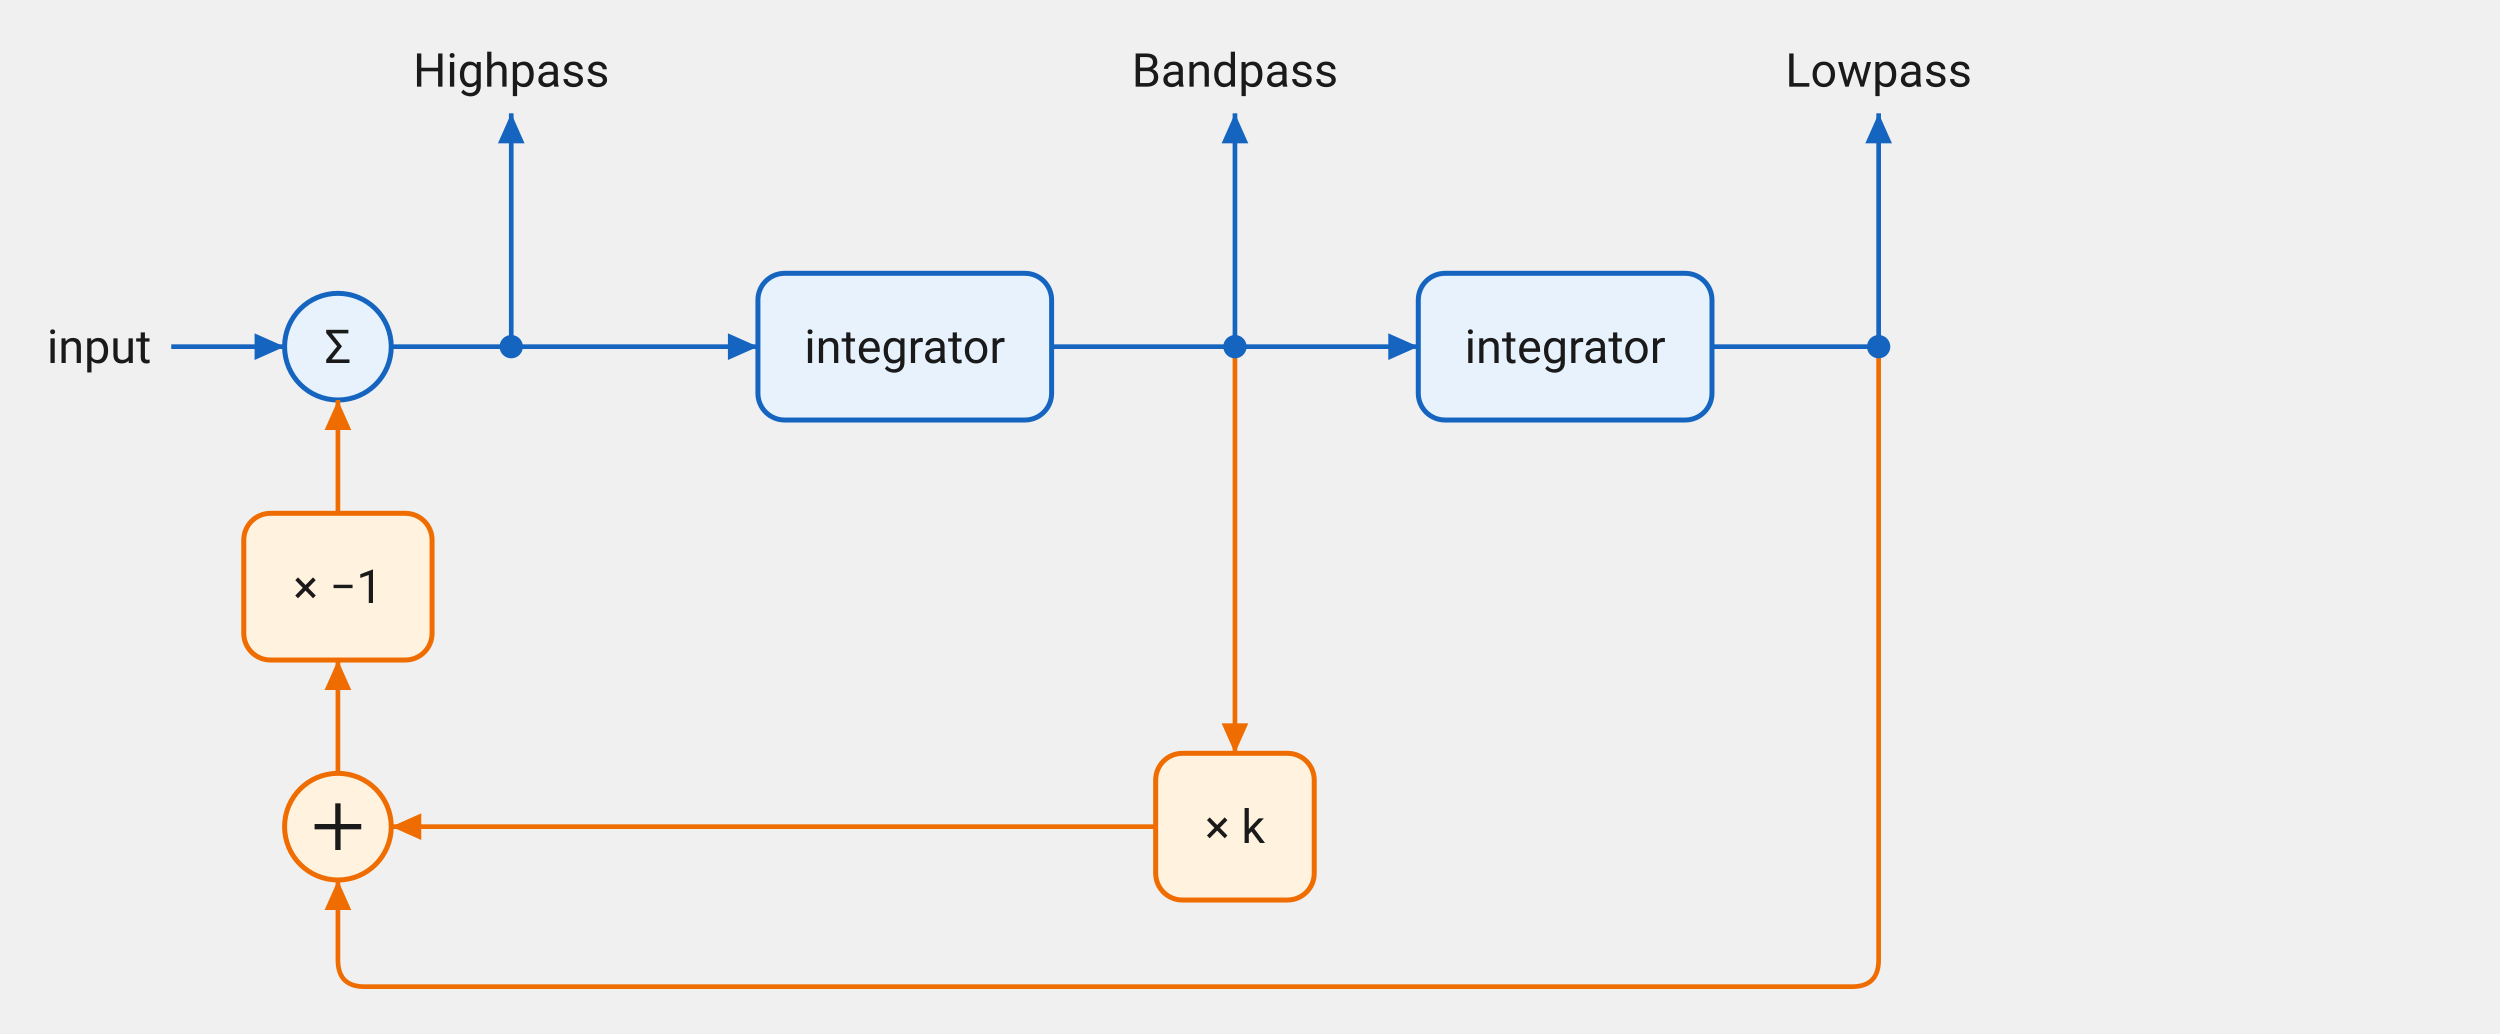
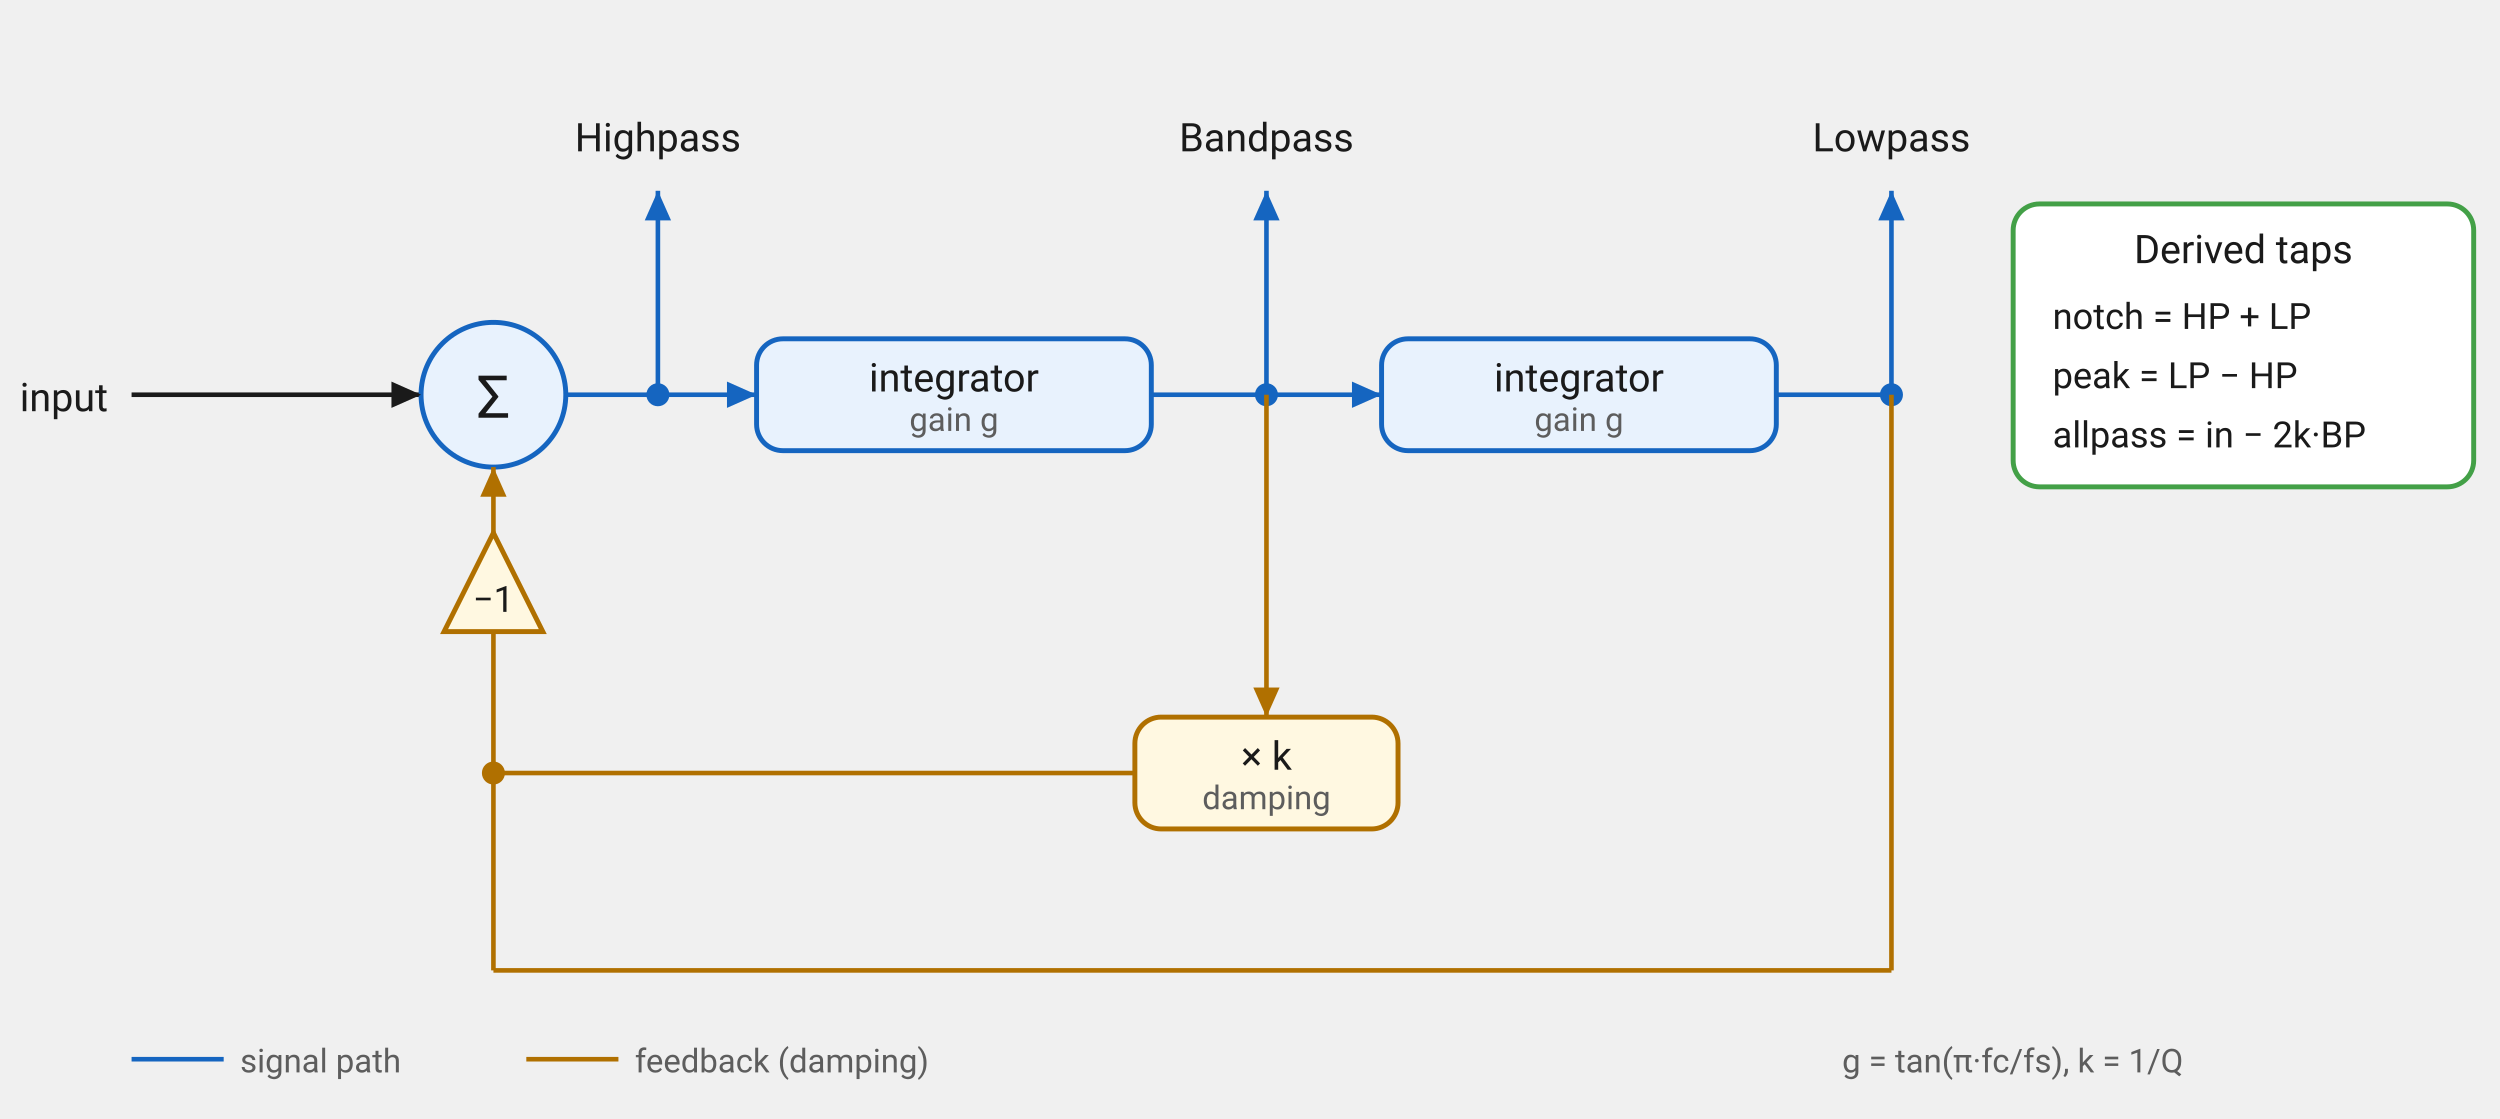
- <svg xmlns="http://www.w3.org/2000/svg" width="750" height="310" viewBox="0 0 750 310" font-family="-apple-system, BlinkMacSystemFont, &quot;Segoe UI&quot;, Roboto, Helvetica, Arial, sans-serif, &quot;Apple Color Emoji&quot;, &quot;Segoe UI Emoji&quot;, &quot;Segoe UI Symbol&quot;" font-size="14">
-   <circle cx="101.375" cy="104" r="16" fill="#e8f2fd" stroke="#1565c0" stroke-width="1.5" />
-   <text x="101.375" y="108.9" text-anchor="middle" fill="#1a1a1a">Σ</text>
-   <rect x="227.375" y="82" width="88.109" height="44" rx="8" fill="#e8f2fd" stroke="#1565c0" stroke-width="1.5" />
-   <text x="271.43" y="108.9" text-anchor="middle" fill="#1a1a1a">integrator</text>
-   <rect x="425.484" y="82" width="88.109" height="44" rx="8" fill="#e8f2fd" stroke="#1565c0" stroke-width="1.5" />
-   <text x="469.539" y="108.9" text-anchor="middle" fill="#1a1a1a">integrator</text>
-   <rect x="73.133" y="154" width="56.484" height="44" rx="8" fill="#fff3e0" stroke="#ef6c00" stroke-width="1.5" />
-   <text x="101.375" y="180.9" text-anchor="middle" fill="#1a1a1a">× −1</text>
-   <circle cx="101.375" cy="248" r="16" fill="#fff3e0" stroke="#ef6c00" stroke-width="1.5" />
-   <line x1="94.375" y1="248" x2="108.375" y2="248" stroke="#1a1a1a" stroke-width="1.6" />
-   <line x1="101.375" y1="241" x2="101.375" y2="255" stroke="#1a1a1a" stroke-width="1.6" />
-   <rect x="346.703" y="226" width="47.562" height="44" rx="8" fill="#fff3e0" stroke="#ef6c00" stroke-width="1.5" />
-   <text x="370.484" y="252.9" text-anchor="middle" fill="#1a1a1a">× k</text>
-   <line x1="51.375" y1="104" x2="85.375" y2="104" stroke="#1565c0" stroke-width="1.4" />
-   <line x1="117.375" y1="104" x2="227.375" y2="104" stroke="#1565c0" stroke-width="1.4" />
-   <line x1="315.484" y1="104" x2="425.484" y2="104" stroke="#1565c0" stroke-width="1.4" />
-   <line x1="513.594" y1="104" x2="563.594" y2="104" stroke="#1565c0" stroke-width="1.4" />
-   <line x1="153.375" y1="104" x2="153.375" y2="34" stroke="#1565c0" stroke-width="1.4" />
-   <line x1="370.484" y1="104" x2="370.484" y2="34" stroke="#1565c0" stroke-width="1.4" />
-   <line x1="563.594" y1="104" x2="563.594" y2="34" stroke="#1565c0" stroke-width="1.4" />
-   <line x1="370.484" y1="104" x2="370.484" y2="226" stroke="#ef6c00" stroke-width="1.4" />
-   <line x1="346.703" y1="248" x2="117.375" y2="248" stroke="#ef6c00" stroke-width="1.4" />
-   <path d="M 563.59 104 L 563.59 288 Q 563.59 296 555.59 296 L 109.38 296 Q 101.38 296 101.38 288 L 101.38 264" fill="none" stroke="#ef6c00" stroke-width="1.4" />
-   <line x1="101.375" y1="232" x2="101.375" y2="198" stroke="#ef6c00" stroke-width="1.4" />
-   <line x1="101.375" y1="154" x2="101.375" y2="120" stroke="#ef6c00" stroke-width="1.4" />
-   <circle cx="153.375" cy="104" r="3.5" fill="#1565c0" />
-   <circle cx="370.484" cy="104" r="3.5" fill="#1565c0" />
-   <circle cx="563.594" cy="104" r="3.5" fill="#1565c0" />
-   <text x="45.375" y="108.9" text-anchor="end" fill="#1a1a1a">input</text>
-   <text x="153.375" y="26" text-anchor="middle" fill="#1a1a1a">Highpass</text>
-   <text x="370.484" y="26" text-anchor="middle" fill="#1a1a1a">Bandpass</text>
-   <text x="563.594" y="26" text-anchor="middle" fill="#1a1a1a">Lowpass</text>
-   <polygon points="85.375,104 76.375,108 76.375,100" fill="#1565c0" />
-   <polygon points="227.375,104 218.375,108 218.375,100" fill="#1565c0" />
-   <polygon points="425.484,104 416.484,108 416.484,100" fill="#1565c0" />
-   <polygon points="153.375,34 157.375,43 149.375,43" fill="#1565c0" />
-   <polygon points="370.484,34 374.484,43 366.484,43" fill="#1565c0" />
-   <polygon points="563.594,34 567.594,43 559.594,43" fill="#1565c0" />
-   <polygon points="370.484,226 366.484,217 374.484,217" fill="#ef6c00" />
-   <polygon points="117.375,248 126.375,244 126.375,252" fill="#ef6c00" />
-   <polygon points="101.375,264 105.375,273 97.375,273" fill="#ef6c00" />
-   <polygon points="101.375,198 105.375,207 97.375,207" fill="#ef6c00" />
-   <polygon points="101.375,120 105.375,129 97.375,129" fill="#ef6c00" />
+ <svg xmlns="http://www.w3.org/2000/svg" width="760" height="340" viewBox="0 0 760 340" font-family="-apple-system, BlinkMacSystemFont, &quot;Segoe UI&quot;, Roboto, Helvetica, Arial, sans-serif, &quot;Apple Color Emoji&quot;, &quot;Segoe UI Emoji&quot;, &quot;Segoe UI Symbol&quot;" font-size="12">
+   <text x="200" y="46" text-anchor="middle" fill="#1a1a1a">Highpass</text>
+   <text x="385" y="46" text-anchor="middle" fill="#1a1a1a">Bandpass</text>
+   <text x="575" y="46" text-anchor="middle" fill="#1a1a1a">Lowpass</text>
+   <line x1="200" y1="120" x2="200" y2="58" stroke="#1565c0" stroke-width="1.4" />
+   <line x1="385" y1="120" x2="385" y2="58" stroke="#1565c0" stroke-width="1.4" />
+   <line x1="575" y1="120" x2="575" y2="58" stroke="#1565c0" stroke-width="1.4" />
+   <text x="6" y="125" fill="#1a1a1a">input</text>
+   <line x1="40" y1="120" x2="128" y2="120" stroke="#1a1a1a" stroke-width="1.4" />
+   <circle cx="150" cy="120" r="22" fill="#e8f2fd" stroke="#1565c0" stroke-width="1.5" />
+   <text x="150" y="127" text-anchor="middle" fill="#1a1a1a" font-size="18">Σ</text>
+   <line x1="172" y1="120" x2="230" y2="120" stroke="#1565c0" stroke-width="1.4" />
+   <circle cx="200" cy="120" r="3.5" fill="#1565c0" />
+   <rect x="230" y="103" width="120" height="34" rx="8" fill="#e8f2fd" stroke="#1565c0" stroke-width="1.5" />
+   <text x="290" y="119" text-anchor="middle" fill="#1a1a1a">integrator</text>
+   <text x="290" y="131" text-anchor="middle" fill="#5d5d5d" font-size="10">gain g</text>
+   <line x1="350" y1="120" x2="420" y2="120" stroke="#1565c0" stroke-width="1.4" />
+   <circle cx="385" cy="120" r="3.5" fill="#1565c0" />
+   <rect x="420" y="103" width="120" height="34" rx="8" fill="#e8f2fd" stroke="#1565c0" stroke-width="1.5" />
+   <text x="480" y="119" text-anchor="middle" fill="#1a1a1a">integrator</text>
+   <text x="480" y="131" text-anchor="middle" fill="#5d5d5d" font-size="10">gain g</text>
+   <line x1="540" y1="120" x2="575" y2="120" stroke="#1565c0" stroke-width="1.4" />
+   <circle cx="575" cy="120" r="3.5" fill="#1565c0" />
+   <line x1="385" y1="120" x2="385" y2="218" stroke="#b07000" stroke-width="1.4" />
+   <rect x="345" y="218" width="80" height="34" rx="8" fill="#fff8e1" stroke="#b07000" stroke-width="1.5" />
+   <text x="385" y="234" text-anchor="middle" fill="#1a1a1a">× k</text>
+   <text x="385" y="246" text-anchor="middle" fill="#5d5d5d" font-size="10">damping</text>
+   <line x1="345" y1="235" x2="150" y2="235" stroke="#b07000" stroke-width="1.4" />
+   <circle cx="150" cy="235" r="3.5" fill="#b07000" />
+   <line x1="575" y1="120" x2="575" y2="295" stroke="#b07000" stroke-width="1.4" />
+   <line x1="575" y1="295" x2="150" y2="295" stroke="#b07000" stroke-width="1.4" />
+   <line x1="150" y1="295" x2="150" y2="192" stroke="#b07000" stroke-width="1.4" />
+   <polygon points="135,192 165,192 150,162" fill="#fff8e1" stroke="#b07000" stroke-width="1.5" />
+   <text x="150" y="186" text-anchor="middle" fill="#1a1a1a" font-size="11">−1</text>
+   <line x1="150" y1="162" x2="150" y2="142" stroke="#b07000" stroke-width="1.4" />
+   <rect x="612" y="62" width="140" height="86" rx="8" fill="#ffffff" stroke="#43a047" stroke-width="1.5" />
+   <text x="682" y="80" text-anchor="middle" fill="#1a1a1a">Derived taps</text>
+   <text x="624" y="100" fill="#1a1a1a" font-size="11">notch = HP + LP</text>
+   <text x="624" y="118" fill="#1a1a1a" font-size="11">peak = LP − HP</text>
+   <text x="624" y="136" fill="#1a1a1a" font-size="11">allpass = in − 2k·BP</text>
+   <line x1="40" y1="322" x2="68" y2="322" stroke="#1565c0" stroke-width="1.4" />
+   <text x="73" y="326" fill="#5d5d5d" font-size="10">signal path</text>
+   <line x1="160" y1="322" x2="188" y2="322" stroke="#b07000" stroke-width="1.4" />
+   <text x="193" y="326" fill="#5d5d5d" font-size="10">feedback (damping)</text>
+   <text x="560" y="326" fill="#5d5d5d" font-size="10">g = tan(π·fc/fs),  k = 1/Q</text>
+   <polygon points="128,120 119,116 119,124" fill="#1a1a1a" />
+   <polygon points="230,120 221,116 221,124" fill="#1565c0" />
+   <polygon points="420,120 411,116 411,124" fill="#1565c0" />
+   <polygon points="200,58 196,67 204,67" fill="#1565c0" />
+   <polygon points="385,58 381,67 389,67" fill="#1565c0" />
+   <polygon points="575,58 571,67 579,67" fill="#1565c0" />
+   <polygon points="385,218 381,209 389,209" fill="#b07000" />
+   <polygon points="150,142 146,151 154,151" fill="#b07000" />
</svg>
